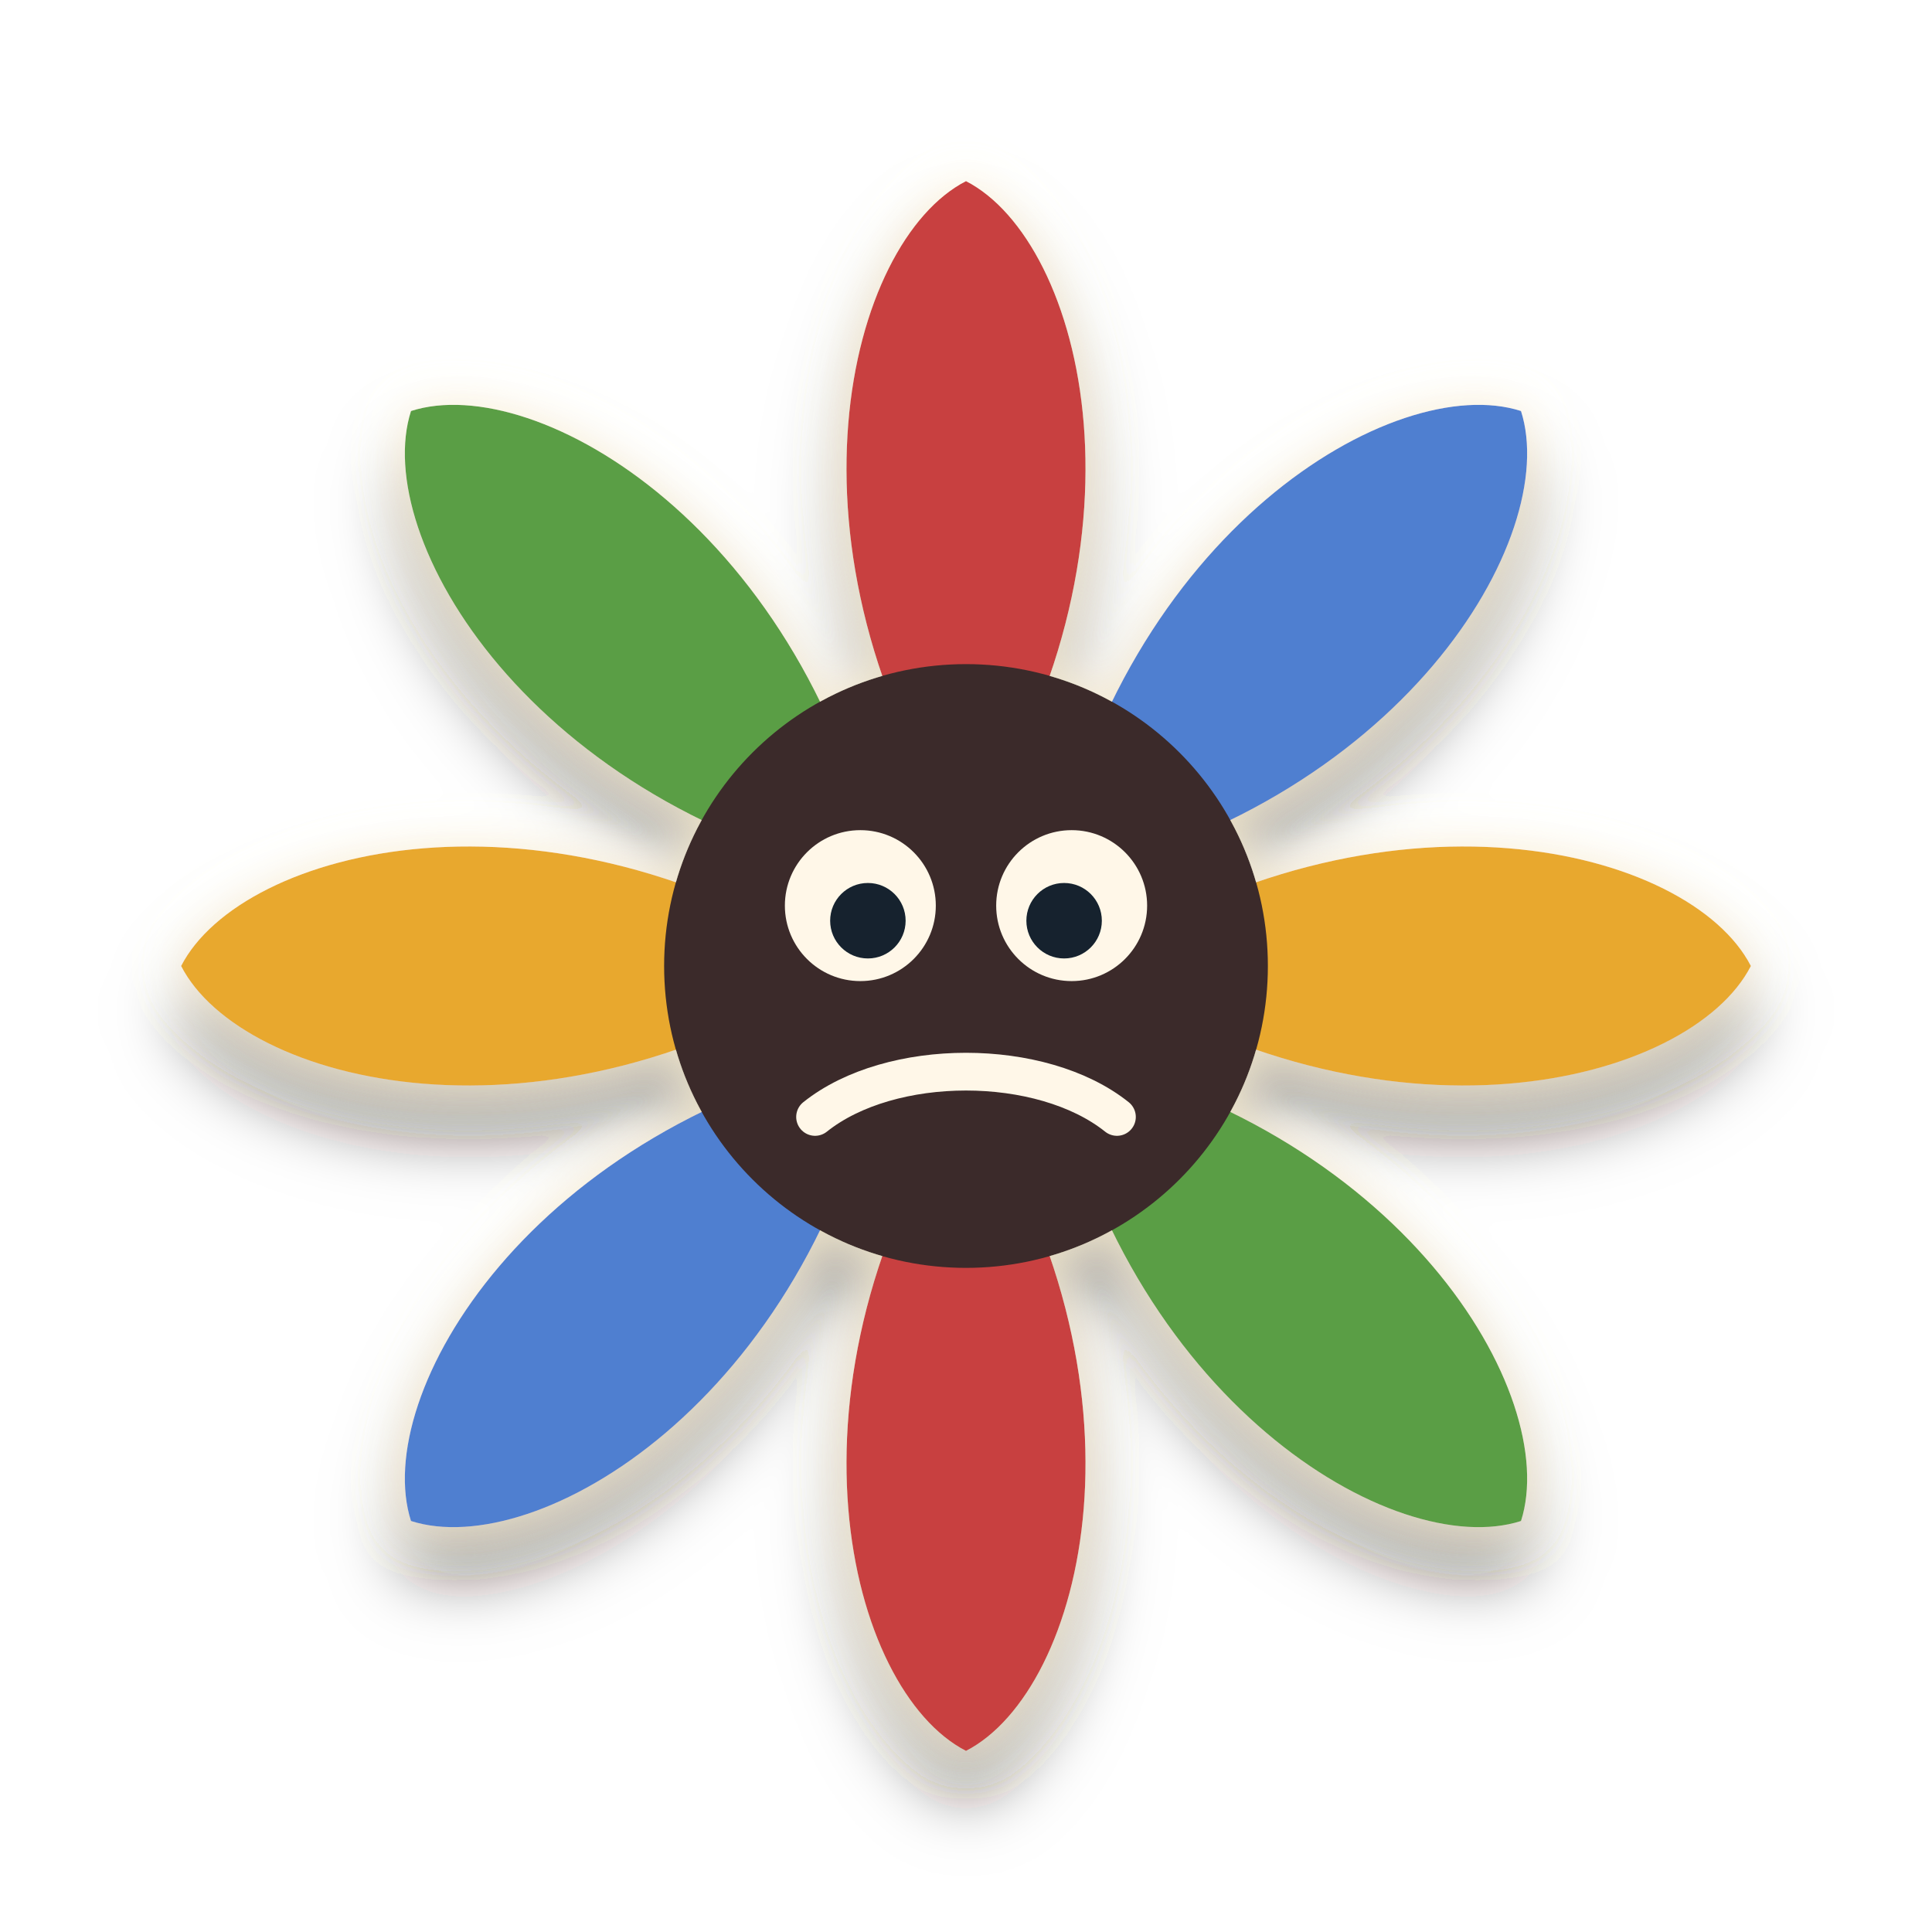
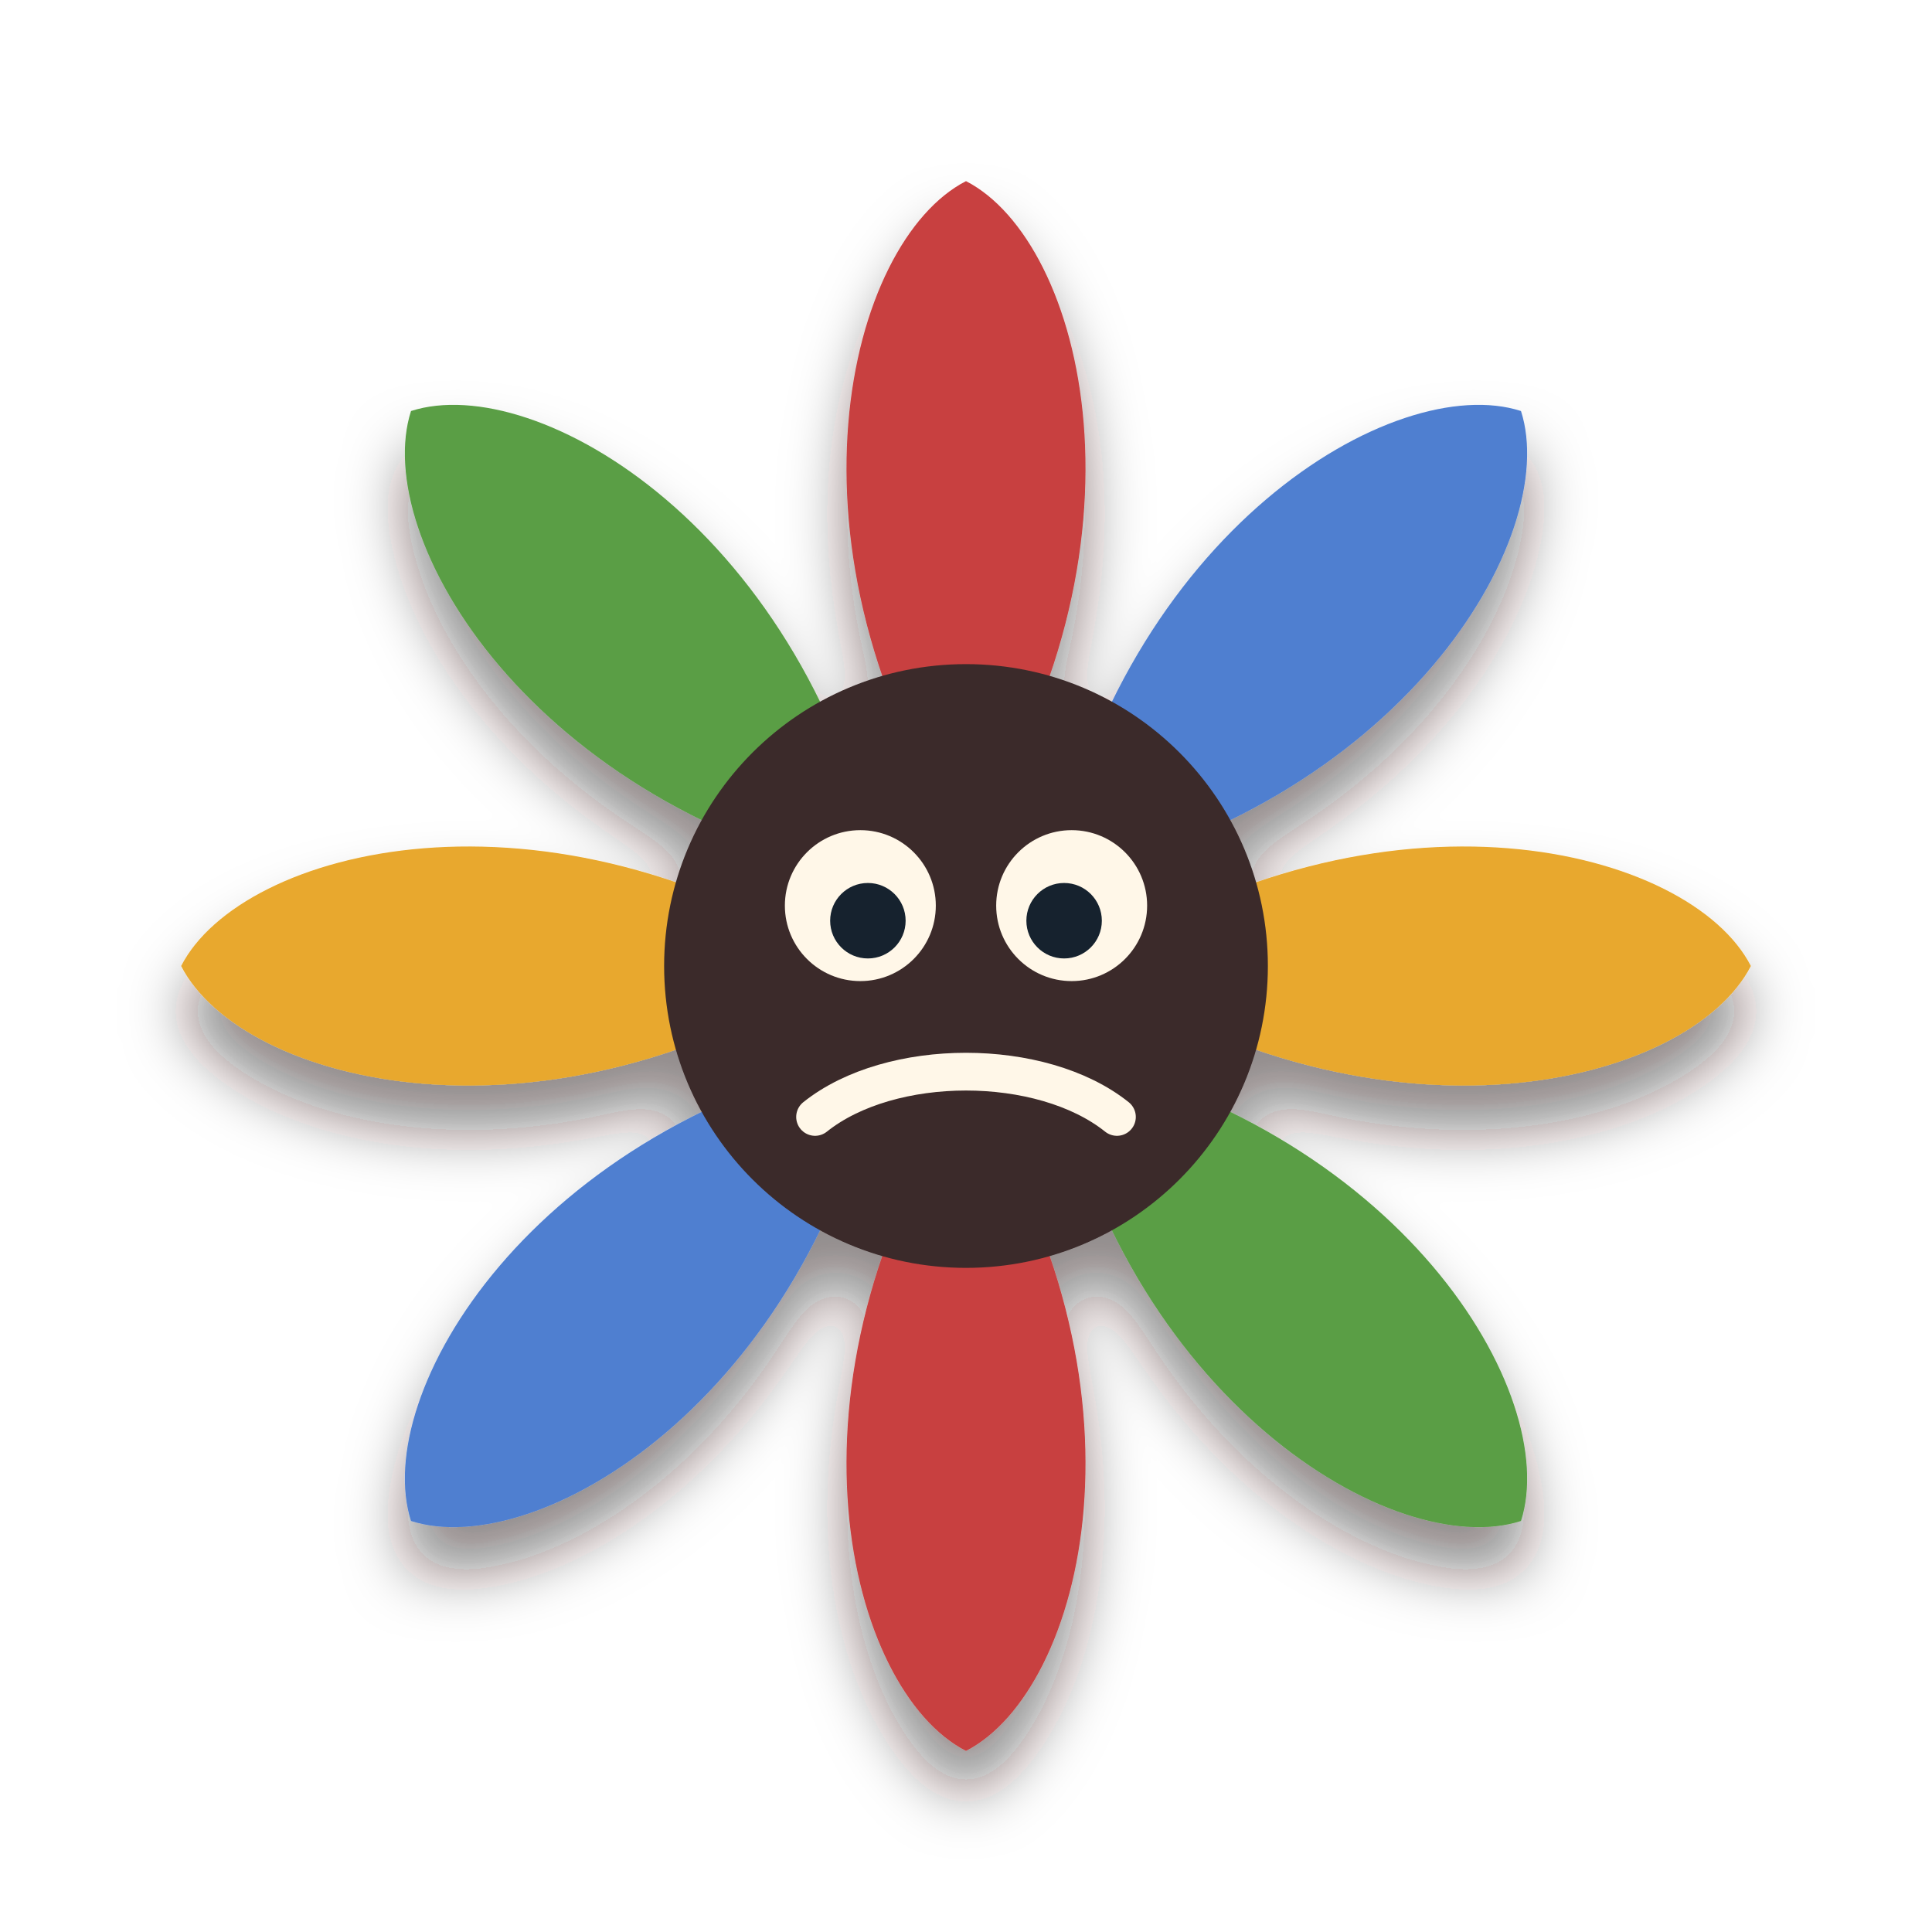
<svg xmlns="http://www.w3.org/2000/svg" viewBox="0 0 256 256" width="256" height="256">
  <defs>
    <filter id="glow" x="-20%" y="-20%" width="140%" height="140%">
-       <feDropShadow dx="0" dy="0" stdDeviation="3" flood-color="#fff1d0" flood-opacity="0.75" />
+       <feDropShadow dx="0" dy="0" stdDeviation="3" flood-color="#fff1d0" flood-opacity="0" />
    </filter>
    <filter id="shade" x="-20%" y="-20%" width="140%" height="150%">
      <feDropShadow dx="0" dy="6" stdDeviation="4" flood-color="#1a0f08" flood-opacity="0.5" />
    </filter>
  </defs>
  <g filter="url(#shade)">
    <g filter="url(#glow)">
      <defs>
    
    
  </defs>
      <g stroke-linejoin="round" stroke-linecap="round">
        <path d="M128 112 C 102 72.4, 112.4 32, 128 24 C 143.6 32, 154 72.4, 128 112 Z" transform="rotate(0 128 128)" fill="#c8403f" />
        <path d="M128 112 C 102 72.4, 112.4 32, 128 24 C 143.6 32, 154 72.4, 128 112 Z" transform="rotate(45 128 128)" fill="#4f7fd0" />
        <path d="M128 112 C 102 72.4, 112.4 32, 128 24 C 143.6 32, 154 72.4, 128 112 Z" transform="rotate(90 128 128)" fill="#e8a82e" />
        <path d="M128 112 C 102 72.4, 112.4 32, 128 24 C 143.6 32, 154 72.4, 128 112 Z" transform="rotate(135 128 128)" fill="#5a9e45" />
        <path d="M128 112 C 102 72.4, 112.4 32, 128 24 C 143.6 32, 154 72.4, 128 112 Z" transform="rotate(180 128 128)" fill="#c8403f" />
        <path d="M128 112 C 102 72.4, 112.4 32, 128 24 C 143.6 32, 154 72.4, 128 112 Z" transform="rotate(225 128 128)" fill="#4f7fd0" />
        <path d="M128 112 C 102 72.4, 112.4 32, 128 24 C 143.6 32, 154 72.4, 128 112 Z" transform="rotate(270 128 128)" fill="#e8a82e" />
        <path d="M128 112 C 102 72.4, 112.4 32, 128 24 C 143.6 32, 154 72.4, 128 112 Z" transform="rotate(315 128 128)" fill="#5a9e45" />
        <circle cx="128" cy="128" r="40" fill="#3b2a2a" />
        <circle cx="114" cy="120" r="10" fill="#fff7e8" />
        <circle cx="115" cy="122" r="5" fill="#13212e" />
        <path d="M101 108 L127 117" />
        <circle cx="142" cy="120" r="10" fill="#fff7e8" />
        <circle cx="141" cy="122" r="5" fill="#13212e" />
        <path d="M129 114 L155 105" />
        <path d="M108 148 C118 140 138 140 148 148" fill="none" stroke="#fff7e8" stroke-width="5" />
      </g>
    </g>
  </g>
</svg>
